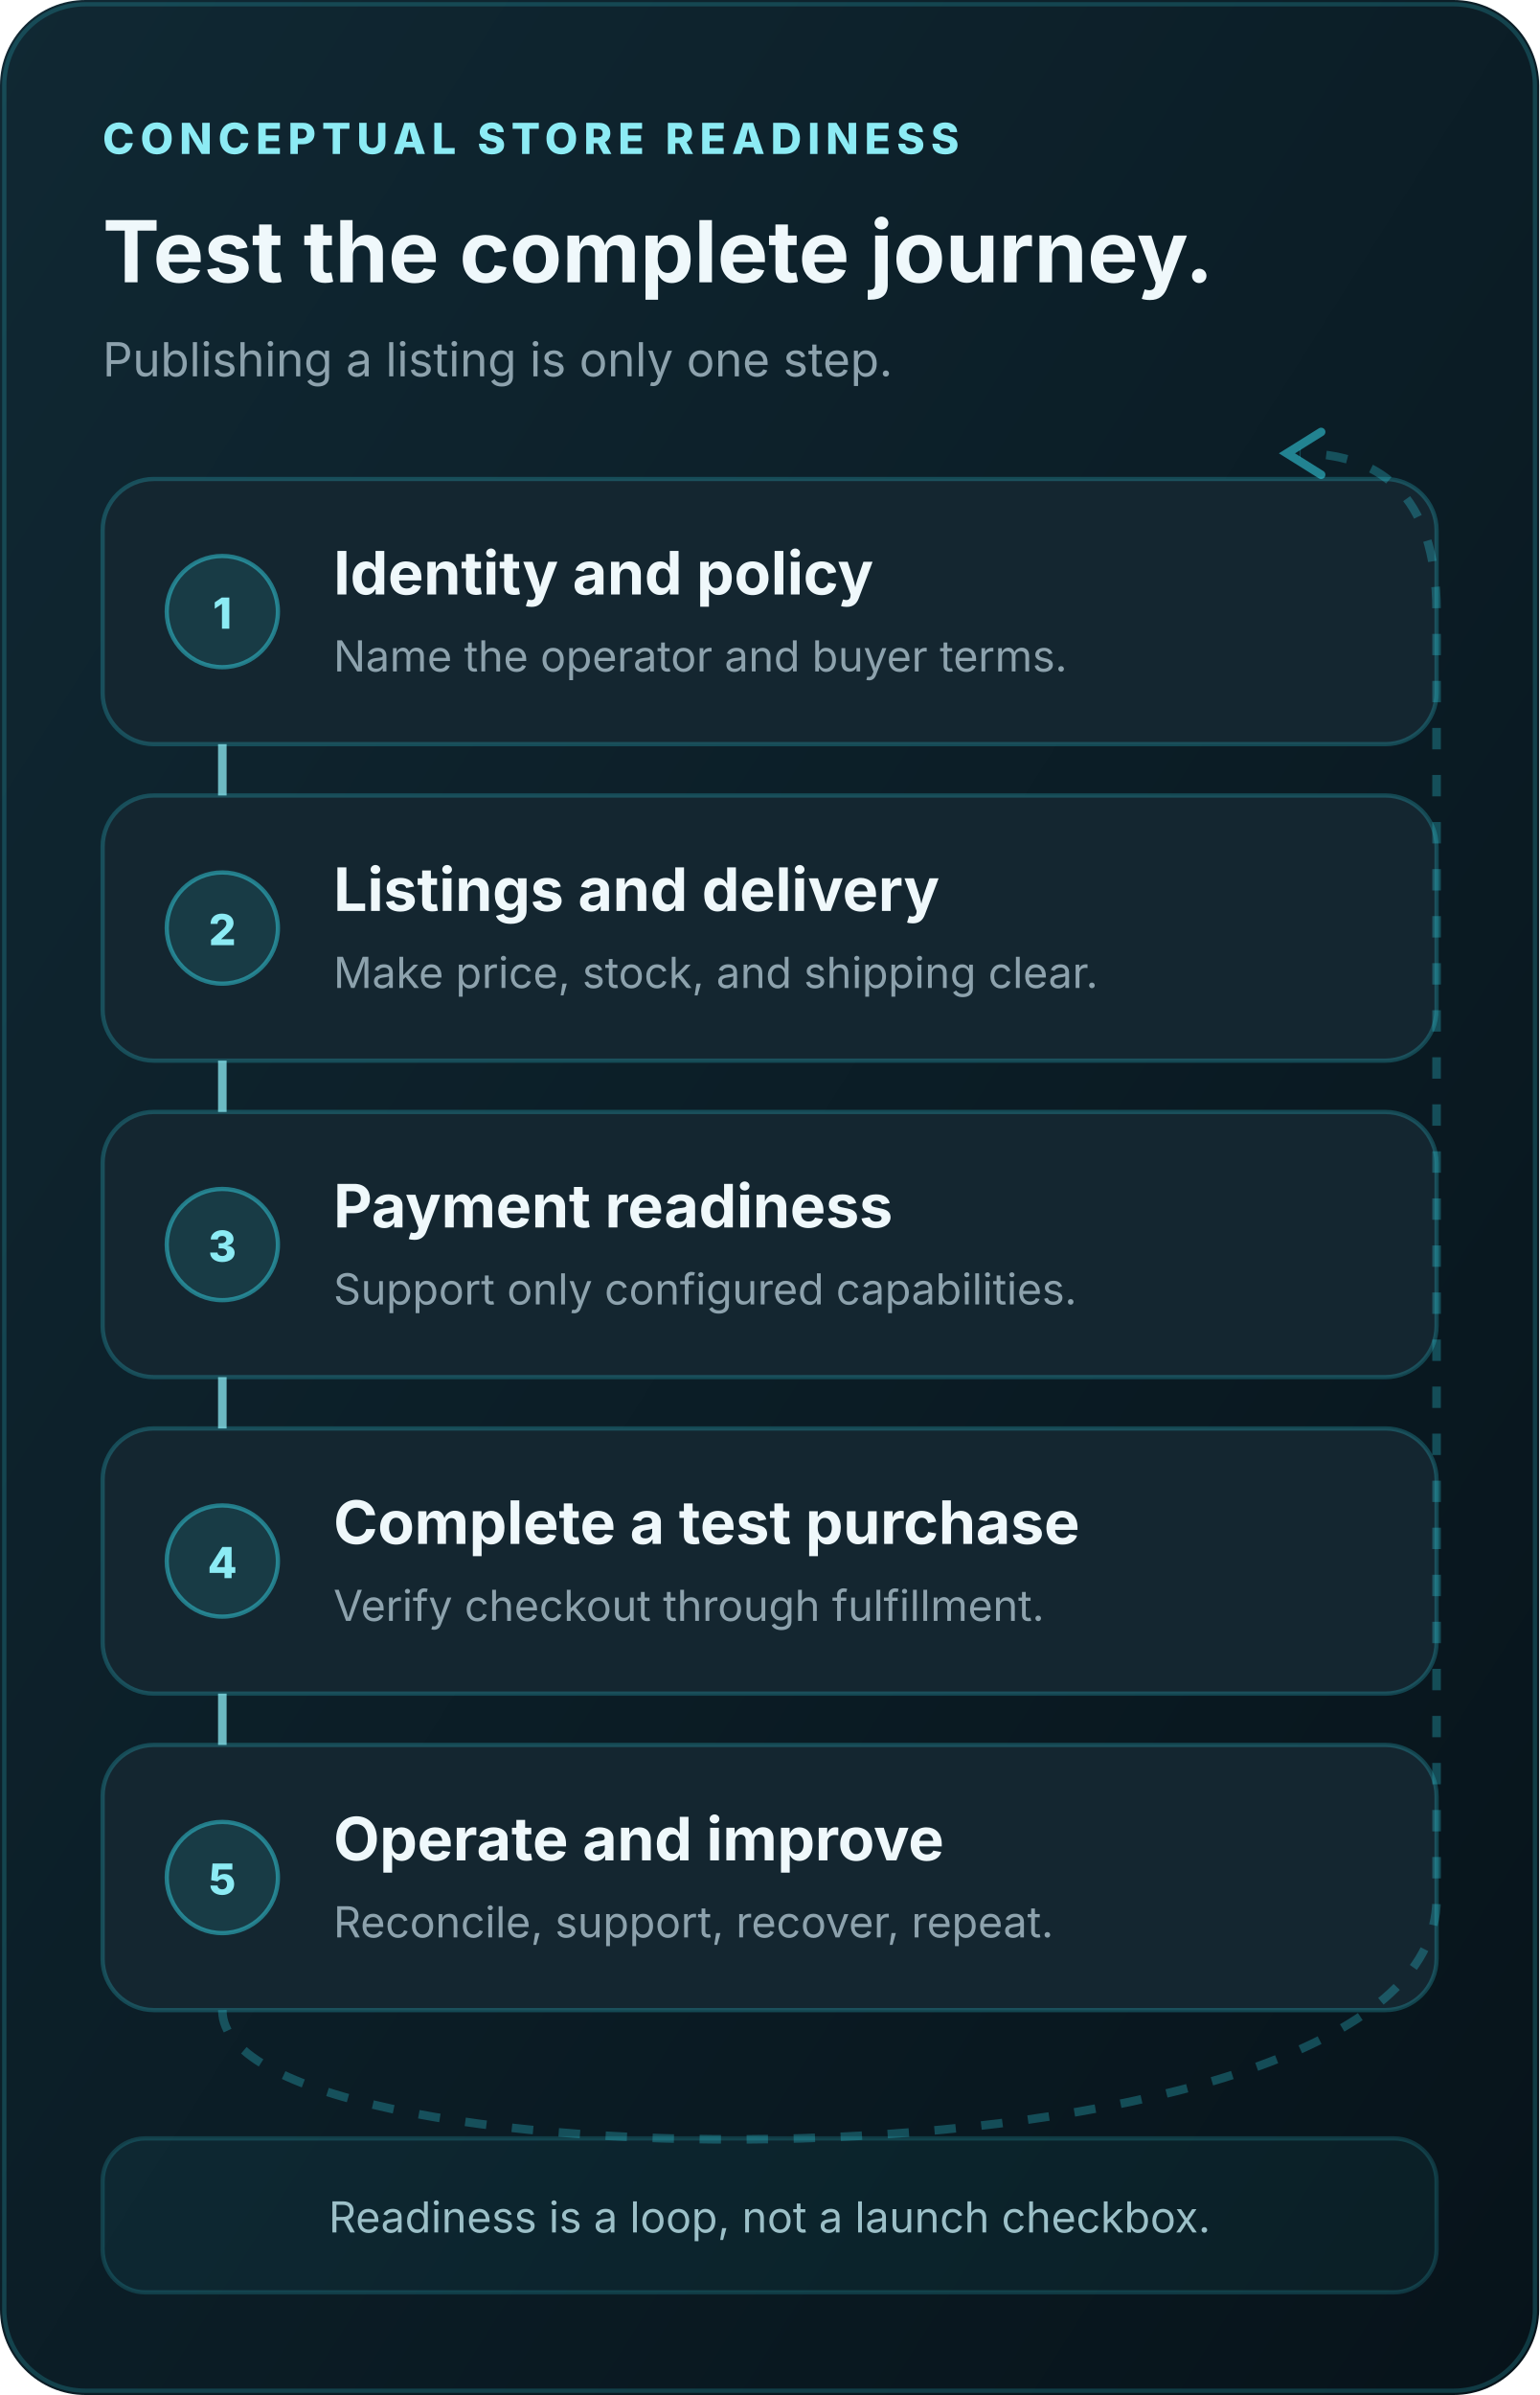
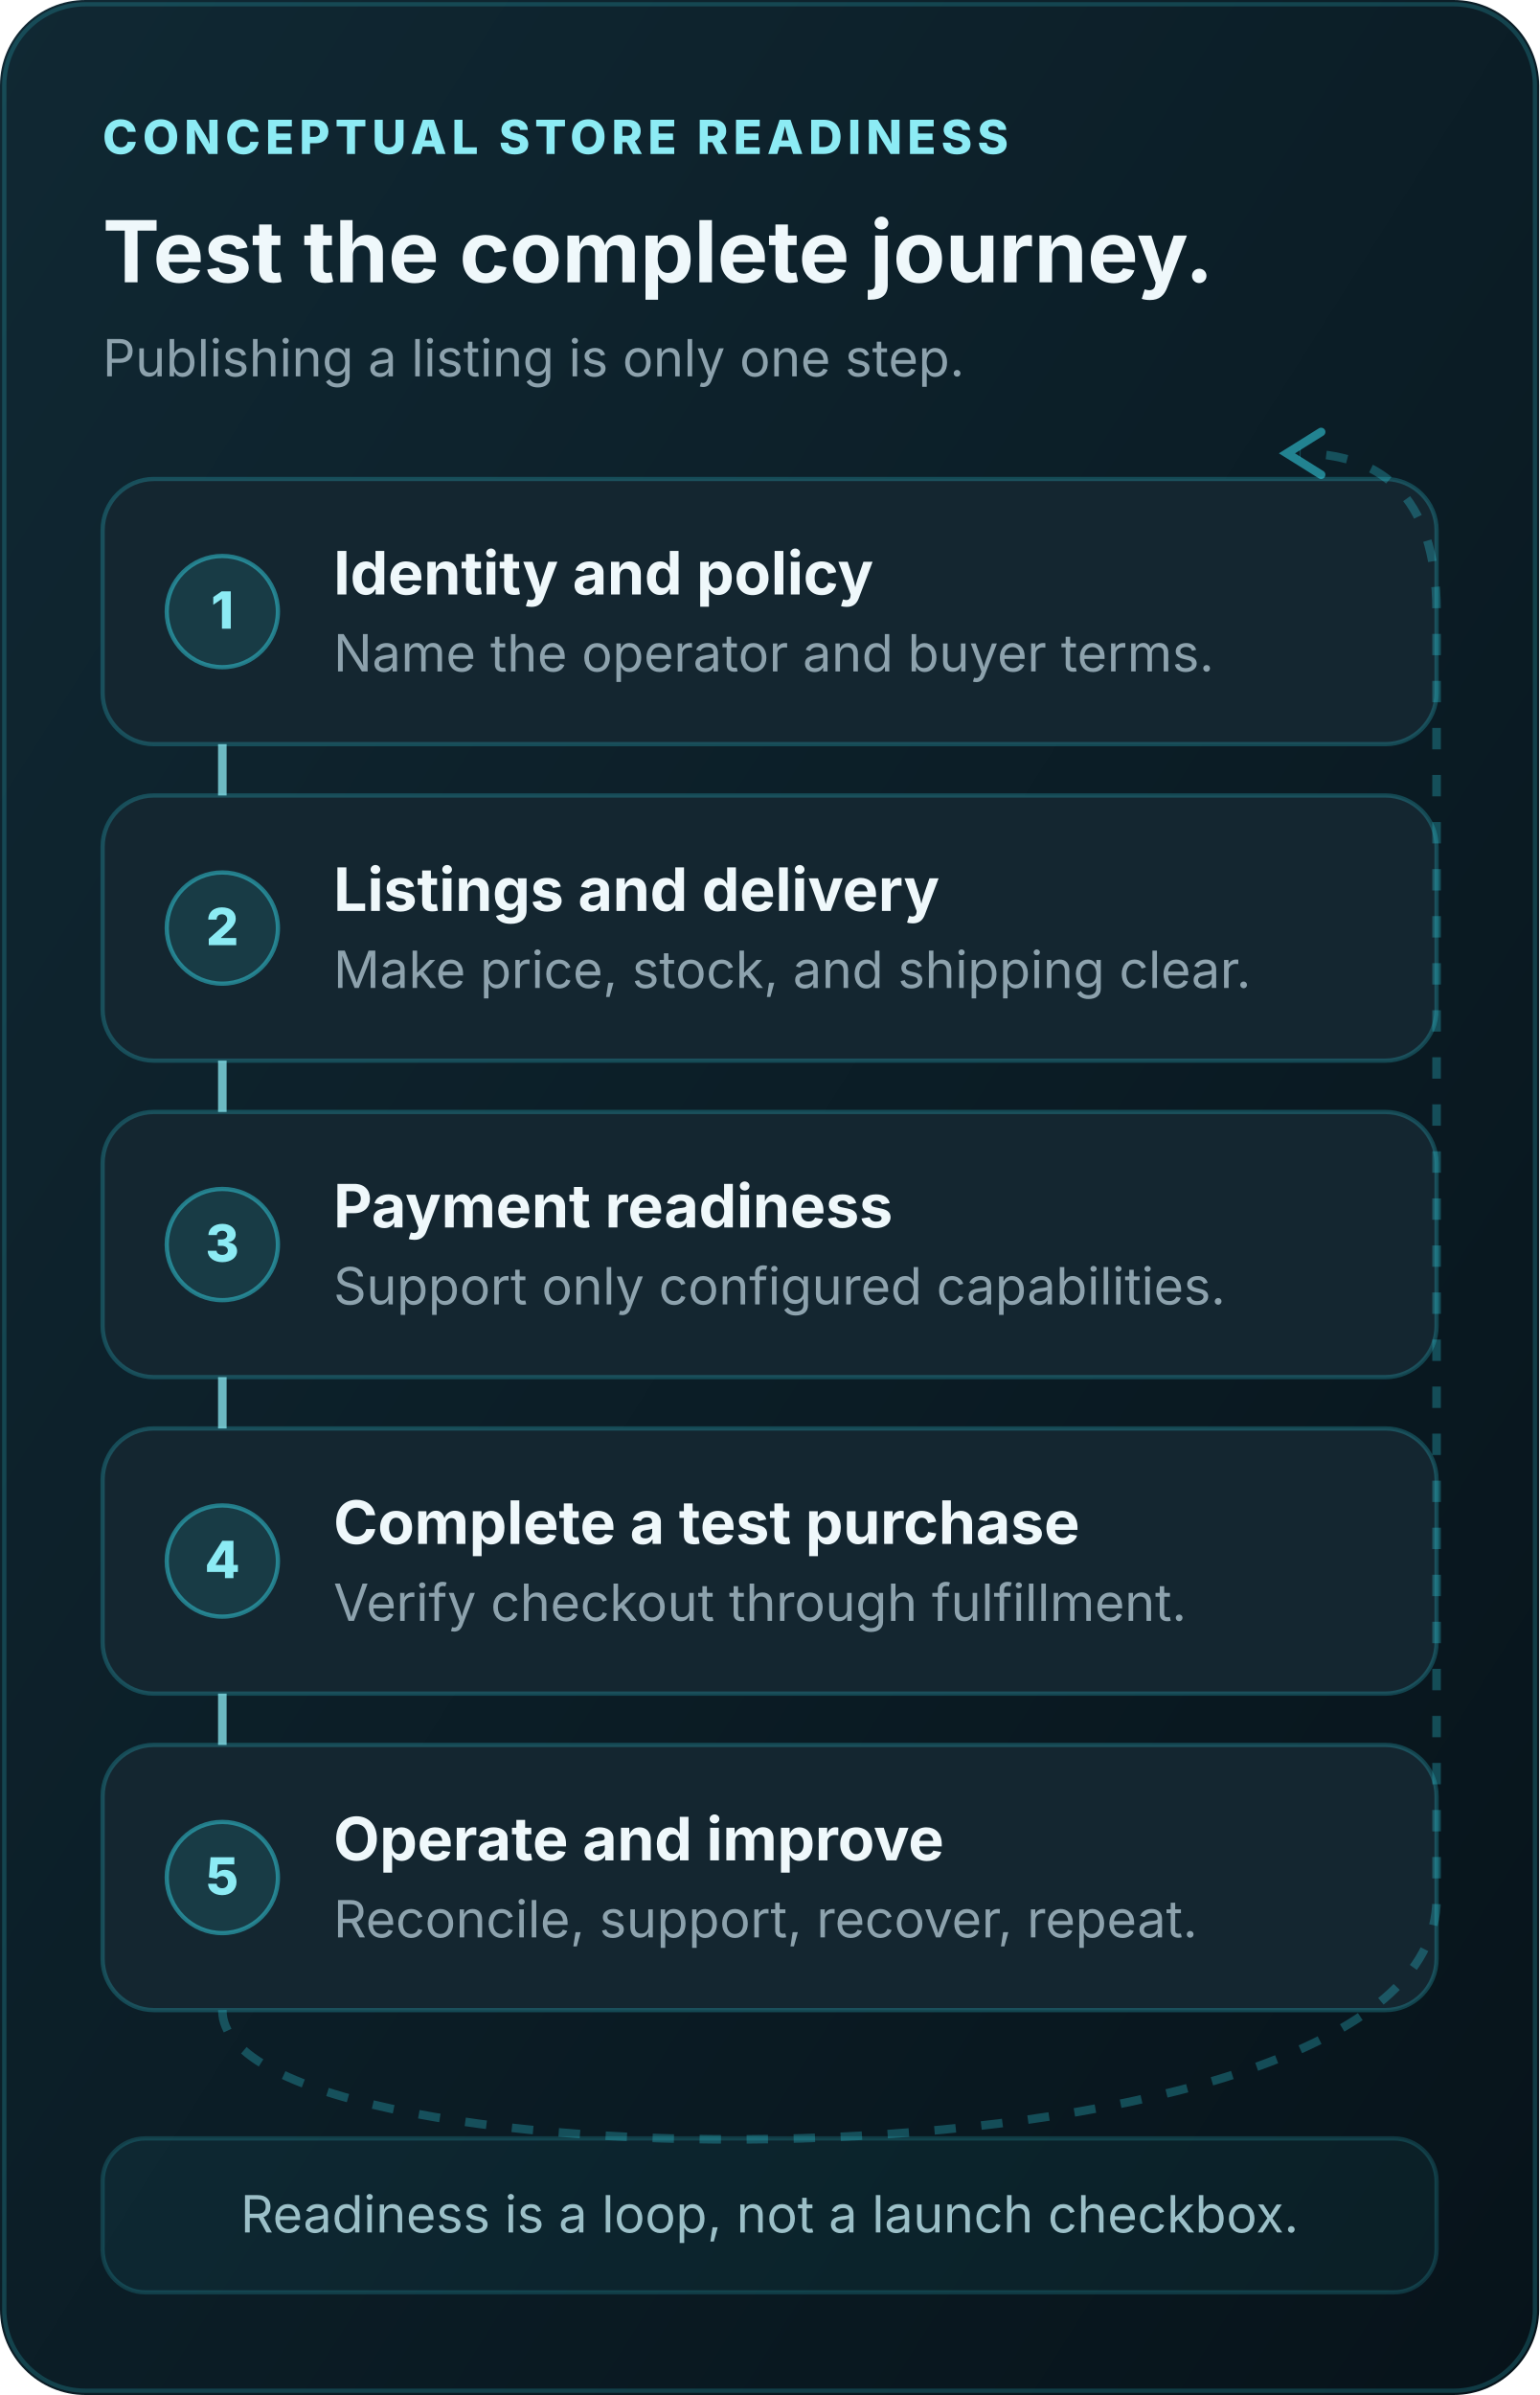
<svg xmlns="http://www.w3.org/2000/svg" width="360" height="560" viewBox="0 0 360 560" role="img" aria-labelledby="title desc">
  <defs>
    <linearGradient id="bg" x1="0" y1="0" x2="1" y2="1">
      <stop offset="0" stop-color="#102833" />
      <stop offset="1" stop-color="#07131a" />
    </linearGradient>
  </defs>
  <rect width="360" height="560" rx="20" fill="url(#bg)" />
  <rect x="1" y="1" width="358" height="558" rx="19" fill="none" stroke="#35d7e8" stroke-opacity=".2" />
  <g font-family="Inter, system-ui, sans-serif">
-     <text x="24" y="36" fill="#8cebf4" font-size="10" font-weight="800" letter-spacing="1.4">CONCEPTUAL STORE READINESS</text>
+     <text x="24" y="36" fill="#8cebf4" font-size="11" font-weight="800" letter-spacing="1.2">CONCEPTUAL STORE READINESS</text>
    <text x="24" y="66" fill="#eff8fb" font-size="20" font-weight="750">Test the complete journey.</text>
-     <text x="24" y="88" fill="#8da2ad" font-size="11">Publishing a listing is only one step.</text>
+     <text x="24" y="88" fill="#8da2ad" font-size="12">Publishing a listing is only one step.</text>
    <g fill="#142630" stroke="#35d7e8" stroke-opacity=".24">
      <rect x="24" y="112" width="312" height="62" rx="12" />
      <rect x="24" y="186" width="312" height="62" rx="12" />
      <rect x="24" y="260" width="312" height="62" rx="12" />
      <rect x="24" y="334" width="312" height="62" rx="12" />
      <rect x="24" y="408" width="312" height="62" rx="12" />
    </g>
    <g fill="#35d7e8" fill-opacity=".12" stroke="#35d7e8" stroke-opacity=".48">
      <circle cx="52" cy="143" r="13" />
      <circle cx="52" cy="217" r="13" />
      <circle cx="52" cy="291" r="13" />
      <circle cx="52" cy="365" r="13" />
      <circle cx="52" cy="439" r="13" />
    </g>
-     <g fill="#8cebf4" font-size="10" font-weight="800" text-anchor="middle">
+     <g fill="#8cebf4" font-size="12" font-weight="800" text-anchor="middle">
      <text x="52" y="147">1</text>
      <text x="52" y="221">2</text>
      <text x="52" y="295">3</text>
      <text x="52" y="369">4</text>
      <text x="52" y="443">5</text>
    </g>
    <g fill="#eff8fb" font-size="14" font-weight="700">
      <text x="78" y="139">Identity and policy</text>
      <text x="78" y="213">Listings and delivery</text>
      <text x="78" y="287">Payment readiness</text>
      <text x="78" y="361">Complete a test purchase</text>
      <text x="78" y="435">Operate and improve</text>
    </g>
-     <g fill="#8da2ad" font-size="10">
+     <g fill="#8da2ad" font-size="12">
      <text x="78" y="157">Name the operator and buyer terms.</text>
      <text x="78" y="231">Make price, stock, and shipping clear.</text>
      <text x="78" y="305">Support only configured capabilities.</text>
      <text x="78" y="379">Verify checkout through fulfillment.</text>
      <text x="78" y="453">Reconcile, support, recover, repeat.</text>
    </g>
    <path d="M52 174v12M52 248v12M52 322v12M52 396v12" stroke="#8cebf4" stroke-opacity=".75" stroke-width="2" />
    <path d="M52 470c0 43 284 45 284-26V143c0-28-14-37-32-37" fill="none" stroke="#35d7e8" stroke-opacity=".28" stroke-width="2" stroke-dasharray="5 6" />
    <path d="m309 101-8 5 8 5" fill="none" stroke="#35d7e8" stroke-opacity=".55" stroke-width="2" stroke-linecap="round" />
    <rect x="24" y="500" width="312" height="36" rx="10" fill="#35d7e8" fill-opacity=".06" stroke="#35d7e8" stroke-opacity=".18" />
-     <text x="180" y="522" text-anchor="middle" fill="#9cc0c8" font-size="10">Readiness is a loop, not a launch checkbox.</text>
+     <text x="180" y="522" text-anchor="middle" fill="#9cc0c8" font-size="12">Readiness is a loop, not a launch checkbox.</text>
  </g>
</svg>
